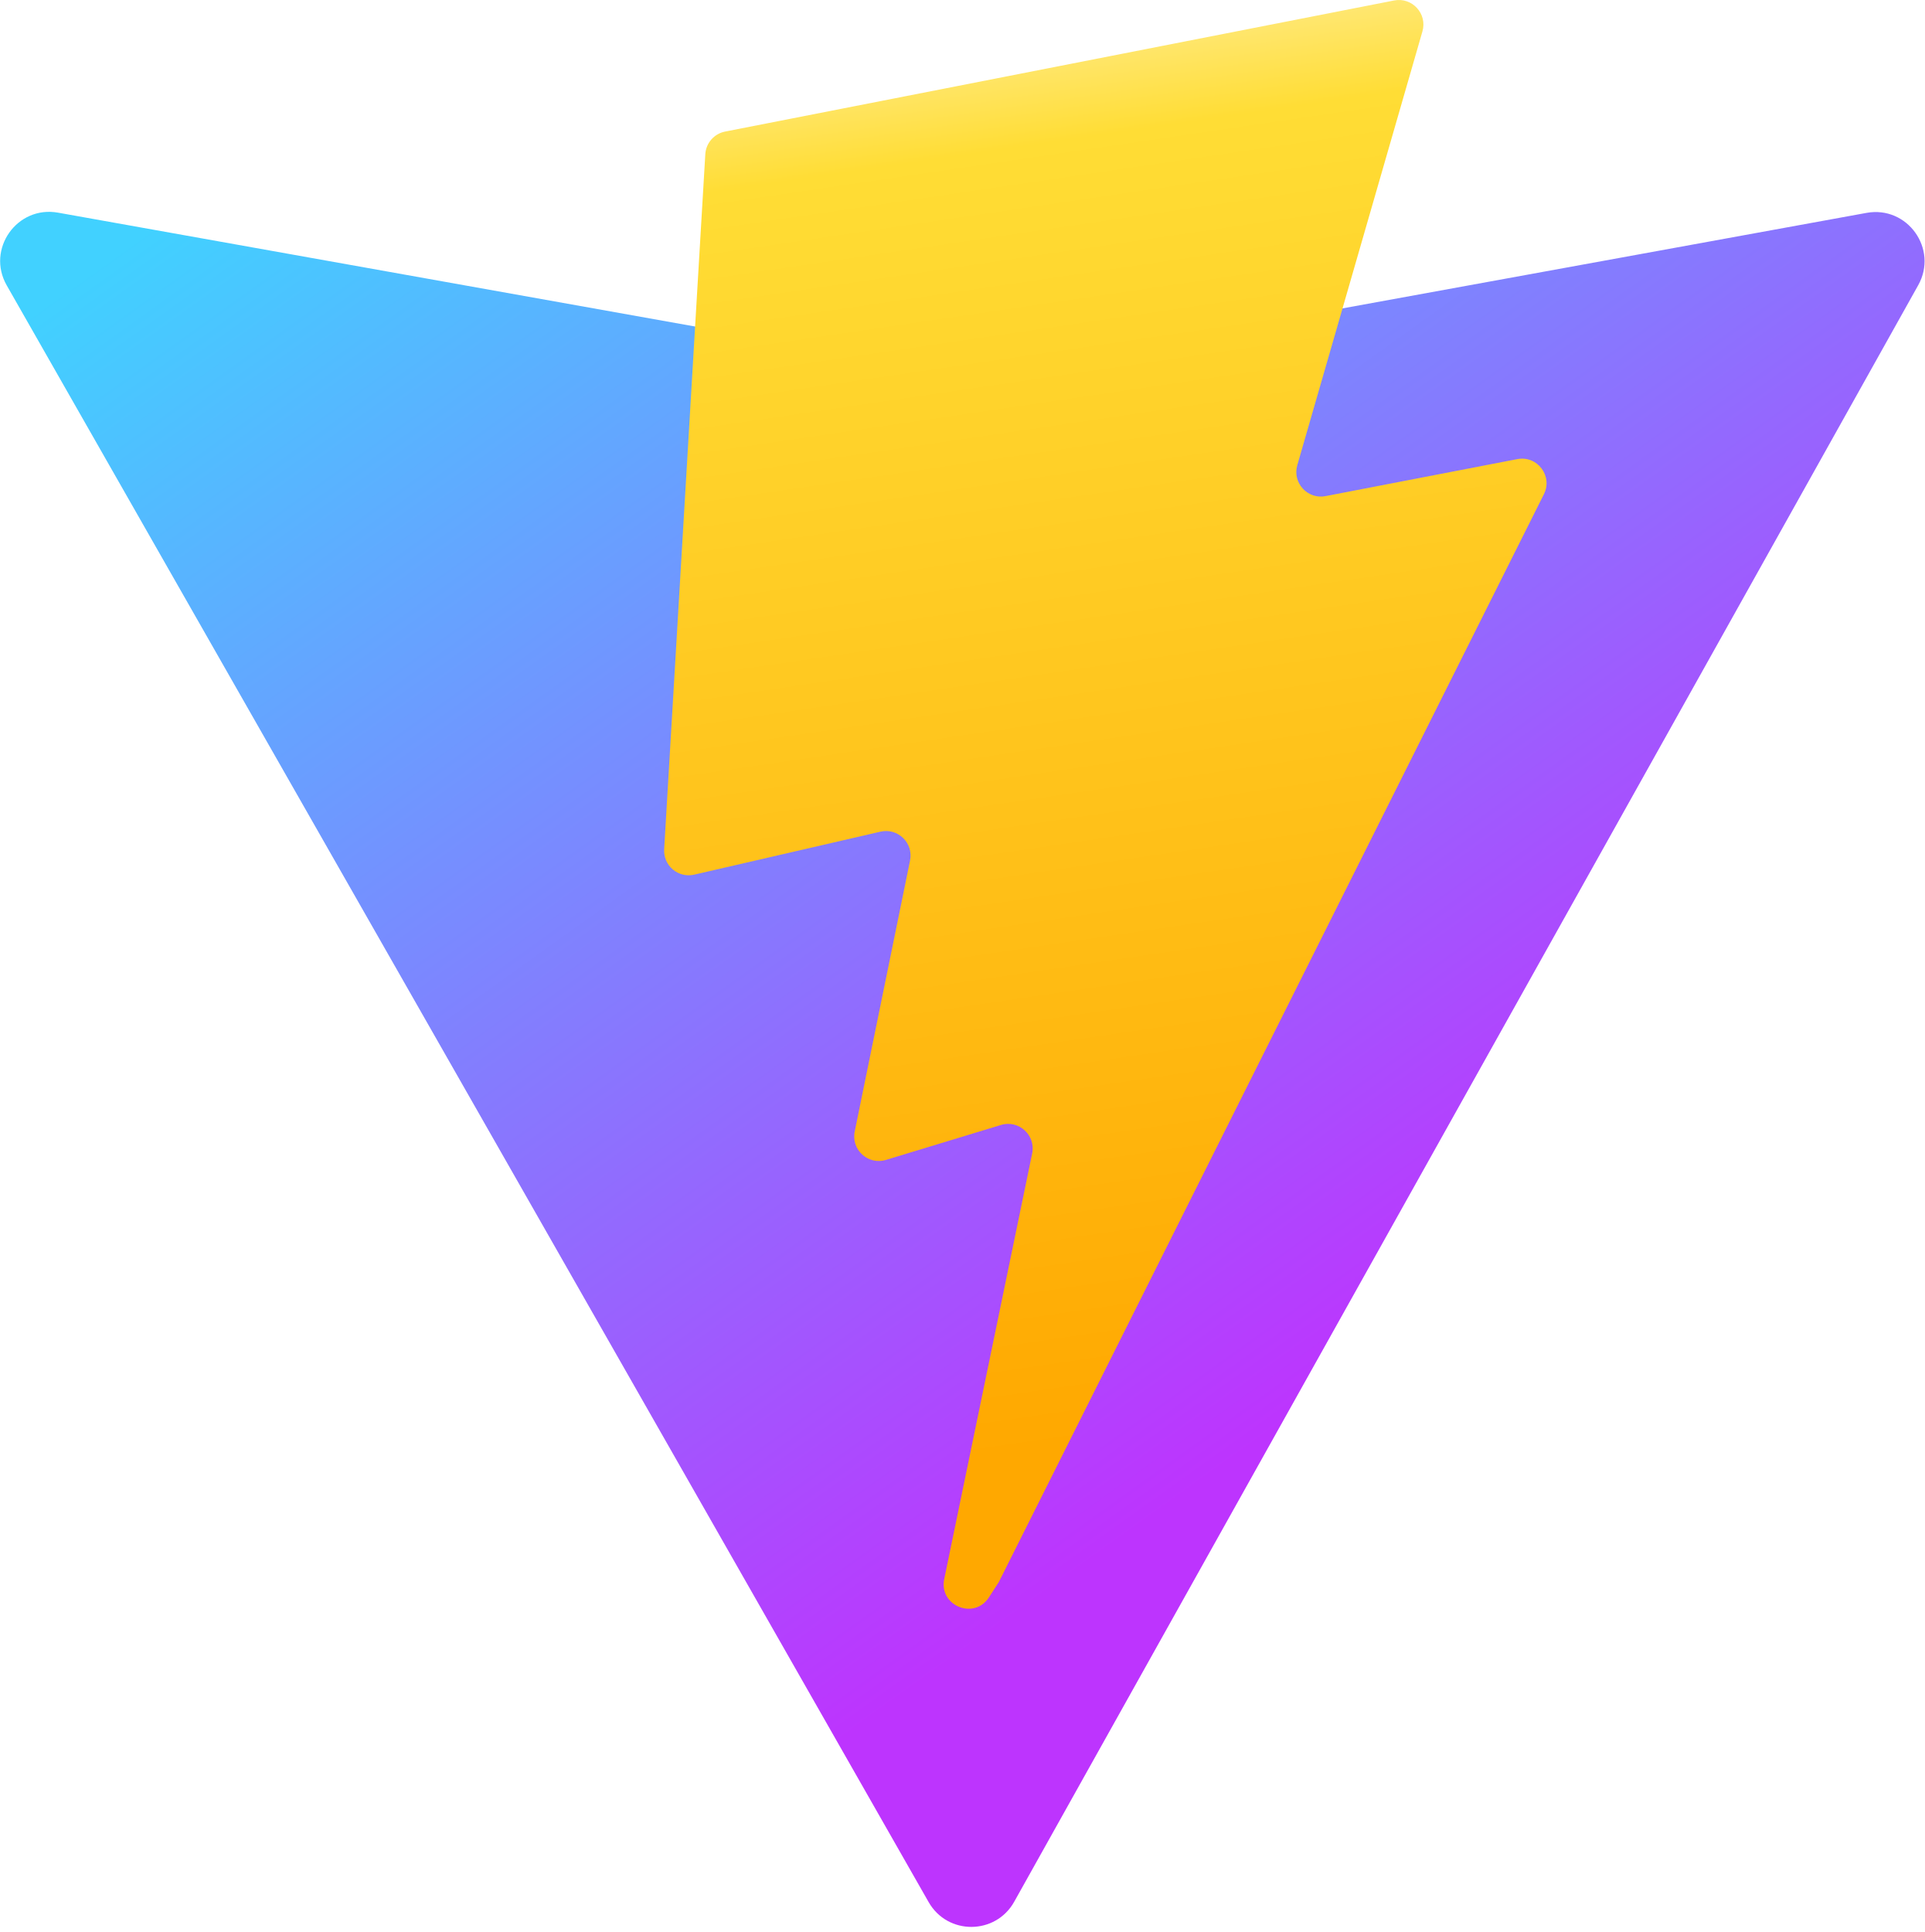
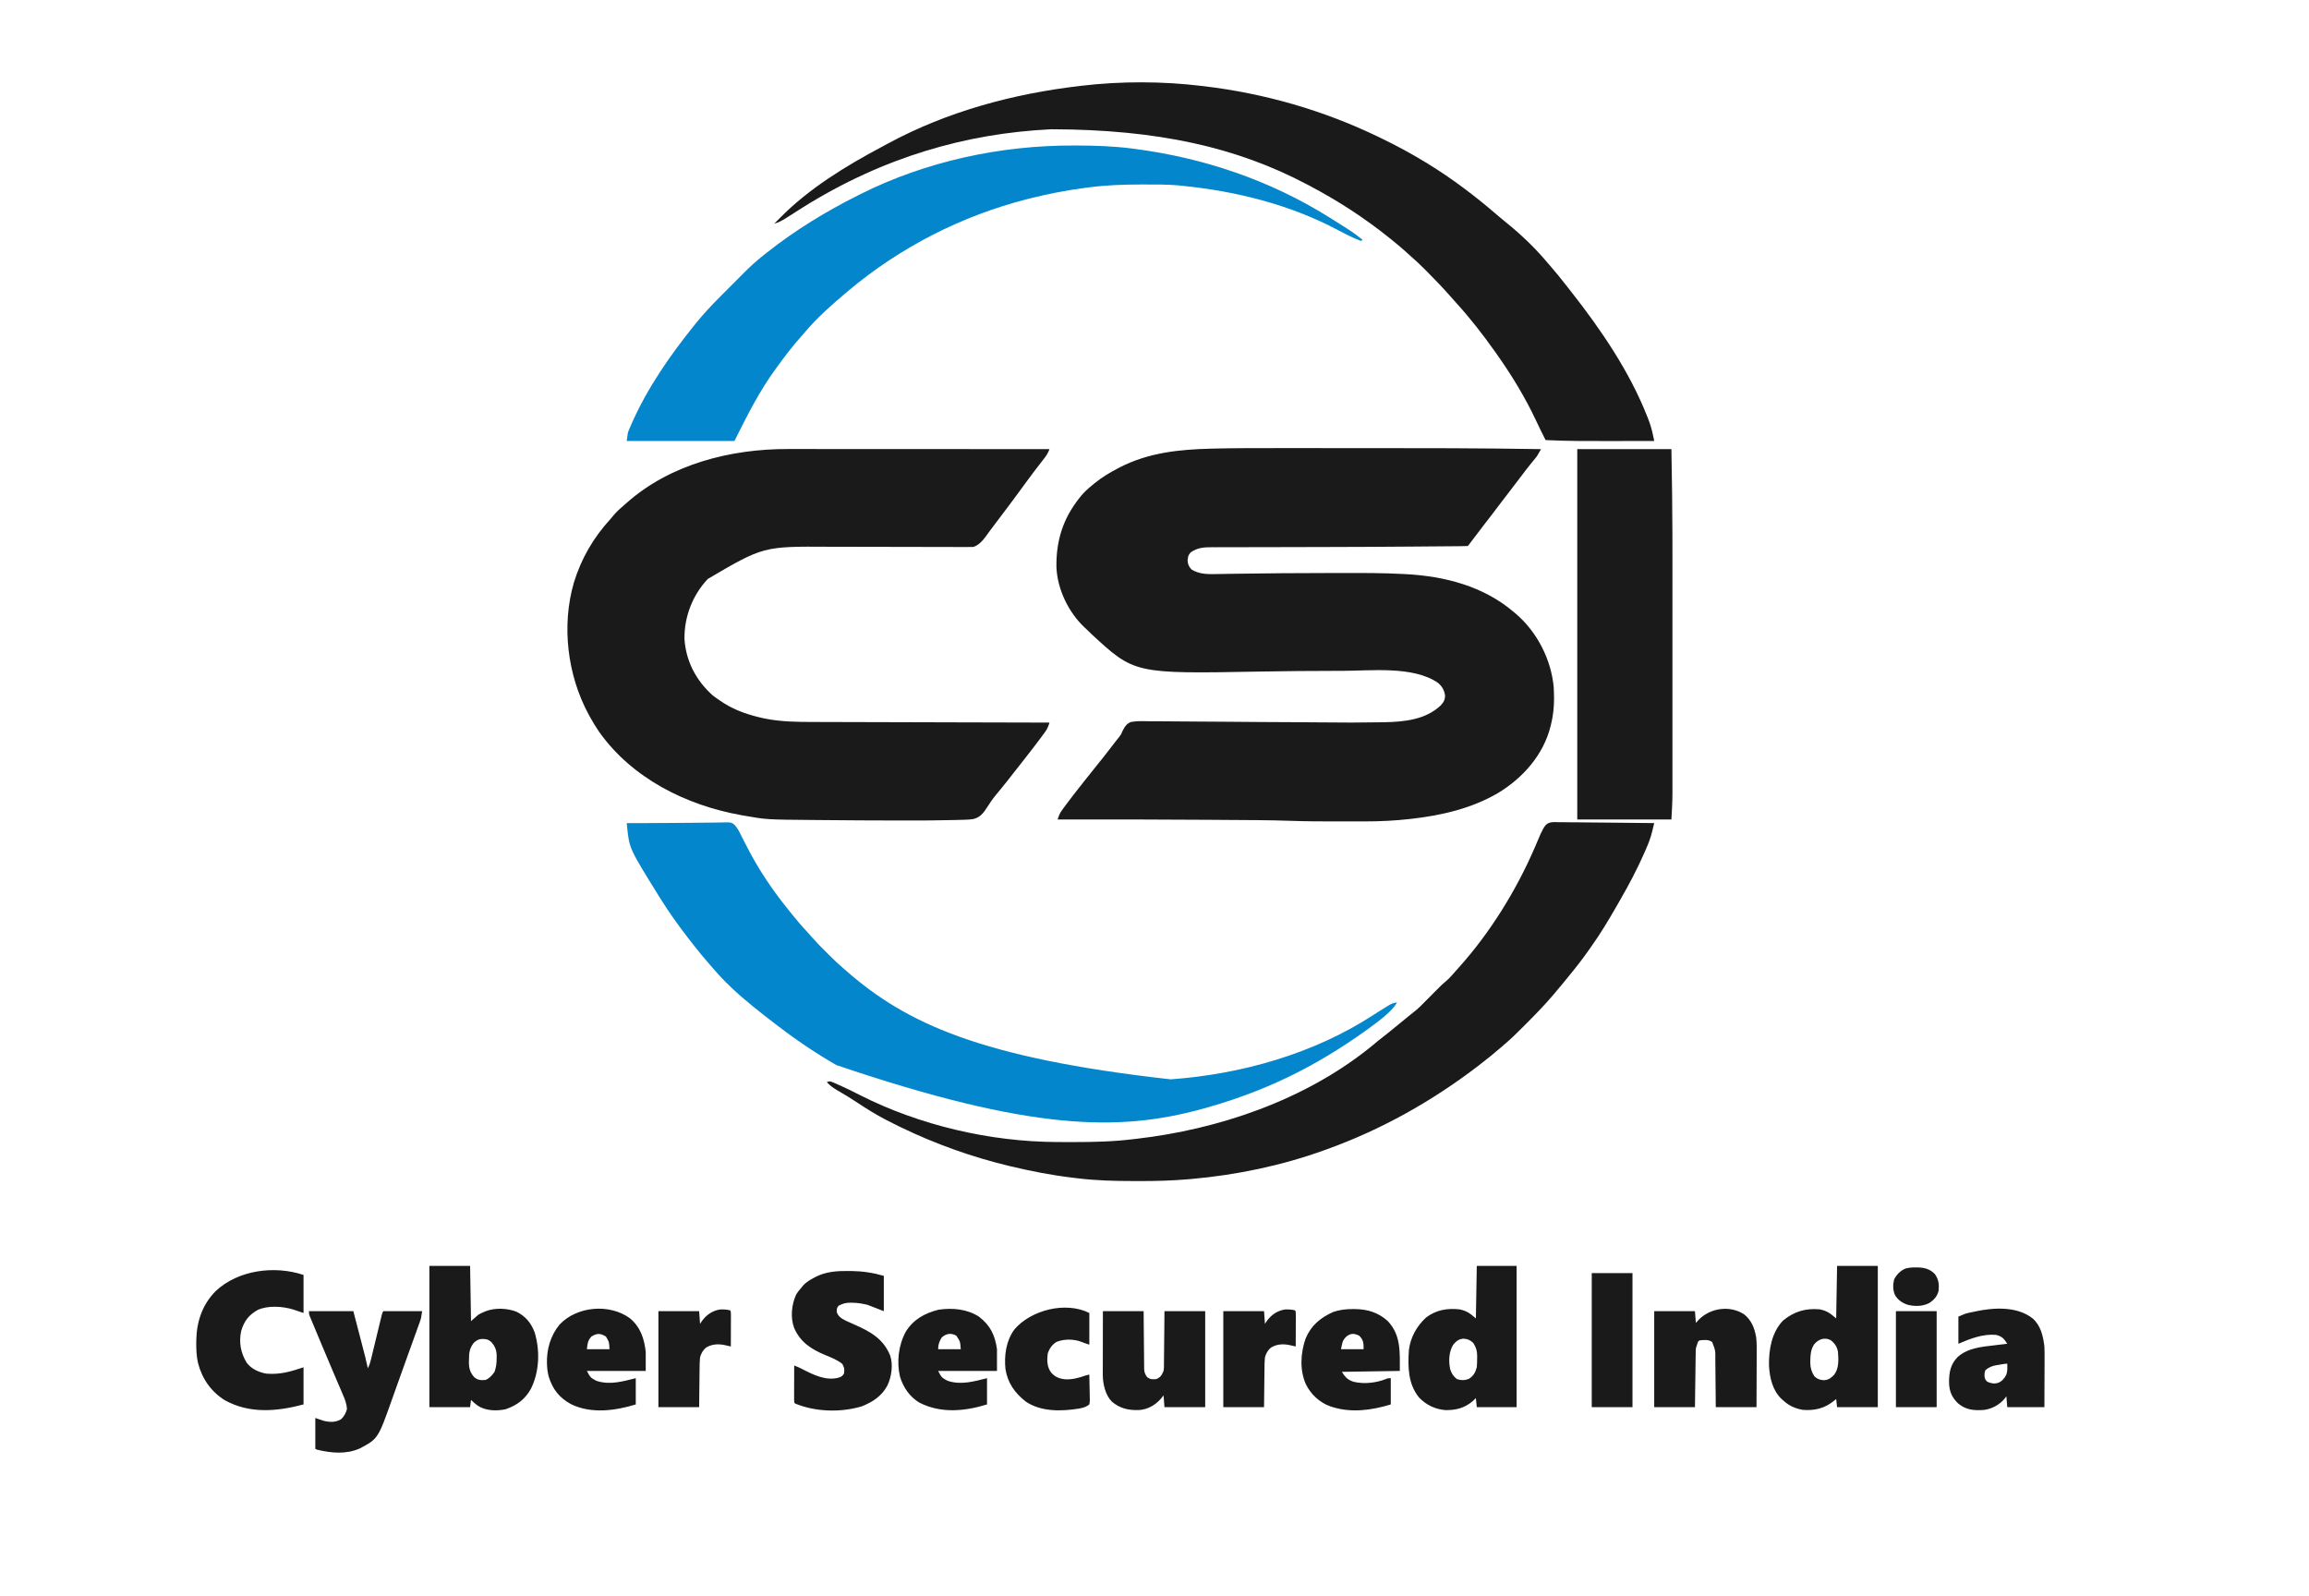
- <svg xmlns="http://www.w3.org/2000/svg" aria-hidden="true" role="img" class="iconify iconify--logos" width="31.88" height="32" preserveAspectRatio="xMidYMid meet" viewBox="0 0 256 257">
-   <defs>
-     <linearGradient id="IconifyId1813088fe1fbc01fb466" x1="-.828%" x2="57.636%" y1="7.652%" y2="78.411%">
-       <stop offset="0%" stop-color="#41D1FF" />
-       <stop offset="100%" stop-color="#BD34FE" />
-     </linearGradient>
-     <linearGradient id="IconifyId1813088fe1fbc01fb467" x1="43.376%" x2="50.316%" y1="2.242%" y2="89.03%">
-       <stop offset="0%" stop-color="#FFEA83" />
-       <stop offset="8.333%" stop-color="#FFDD35" />
-       <stop offset="100%" stop-color="#FFA800" />
-     </linearGradient>
-   </defs>
-   <path fill="url(#IconifyId1813088fe1fbc01fb466)" d="M255.153 37.938L134.897 252.976c-2.483 4.44-8.862 4.466-11.382.048L.875 37.958c-2.746-4.814 1.371-10.646 6.827-9.67l120.385 21.517a6.537 6.537 0 0 0 2.322-.004l117.867-21.483c5.438-.991 9.574 4.796 6.877 9.62Z" />
-   <path fill="url(#IconifyId1813088fe1fbc01fb467)" d="M185.432.063L96.44 17.501a3.268 3.268 0 0 0-2.634 3.014l-5.474 92.456a3.268 3.268 0 0 0 3.997 3.378l24.777-5.718c2.318-.535 4.413 1.507 3.936 3.838l-7.361 36.047c-.495 2.426 1.782 4.5 4.151 3.78l15.304-4.649c2.372-.72 4.652 1.36 4.15 3.788l-11.698 56.621c-.732 3.542 3.979 5.473 5.943 2.437l1.313-2.028l72.516-144.72c1.215-2.423-.88-5.186-3.54-4.672l-25.505 4.922c-2.396.462-4.435-1.77-3.759-4.114l16.646-57.705c.677-2.35-1.37-4.583-3.769-4.113Z" />
+ <svg xmlns="http://www.w3.org/2000/svg" width="2550" height="1762">
+   <path d="M1414.488 494.867h18.469c12.988 0 25.973 0 38.965.004q16.389.006 32.789 0c65.73-.027 131.46.05 197.184 1.129-4.36 7.715-4.36 7.715-6.586 10.402l-1.41 1.735-1.493 1.8a449 449 0 0 0-12.375 15.875 890 890 0 0 1-13.12 17.184 958 958 0 0 0-13 17.004c-4.829 6.488-9.774 12.883-14.759 19.25a1006 1006 0 0 0-13.593 17.887c-3.551 4.773-3.551 4.773-4.645 5.863-2.71.121-5.402.18-8.113.188l-2.637.027c-2.96.023-5.926.047-8.89.066l-6.473.055c-4.742.039-9.48.074-14.223.11q-9.531.068-19.05.156c-32.18.273-64.352.425-96.52.488-8.13.015-16.254.035-24.383.062l-12.172.04c-12.125.042-24.25.058-36.379.058-7.707 0-15.426.02-23.14.055-4.508.011-9.02.023-13.528.011-4.172-.007-8.34 0-12.511.036q-2.263.005-4.532-.012c-8.726-.059-16.015.488-23.375 5.66-2.824 3.078-2.968 4.75-3.433 8.938.21 4.351 1.422 6.824 4.433 10.062 9.301 5.719 19.489 5.117 30.016 4.922q3.467-.065 6.93-.113 5.105-.08 10.21-.16c34.95-.56 69.899-.79 104.86-.825 4.785-.008 9.566-.015 14.351-.031 22.504-.063 44.98-.059 67.461 1.105l2.375.13c43.325 2.288 86.149 13.28 119.715 41.972l2.52 2.113c23.254 20.114 38.66 50.239 41.469 80.887.835 13.89.37 27.477-2.997 41l-.476 1.96c-7.86 31.606-30.41 57.032-57.766 73.669-29.191 17.152-62.379 24.828-95.722 28.621l-2.204.25c-16.539 1.86-32.933 2.656-49.562 2.629l-5.34.008q-5.579-.001-11.164-.008c-4.66-.004-9.32-.004-13.98.008-16.63.015-33.246-.008-49.871-.61-25.211-.898-50.45-.879-75.676-1.047q-7.963-.045-15.926-.109c-55.73-.39-111.457-.492-167.188-.371 1.204-3.754 2.313-6.844 4.653-10.031l1.586-2.188 1.695-2.281 1.762-2.398c4.86-6.586 9.867-13.036 14.968-19.426a850 850 0 0 0 4.004-5.09q7.343-9.405 14.883-18.652a685 685 0 0 0 14.04-17.79 790 790 0 0 1 4.917-6.382l1.293-1.657c3.29-4.226 3.29-4.226 4.77-6.039 1.57-2.16 1.57-2.16 2.804-5.214 2.407-4.72 4.602-8.856 9.868-10.602 7.168-1.219 14.468-.863 21.714-.707q3.705.006 7.403 0c5.312 0 10.629.035 15.937.113 7.723.11 15.45.149 23.176.168 12.586.031 25.176.125 37.77.25 12.125.125 24.257.223 36.379.285l2.253.016 15.637.078 17.574.09 2.16.012q14.607.073 29.208.207c34.132.304 34.132.304 68.261-.117l2.407-.047c21.84-.47 45.304-2.793 61.921-18.563 3.188-3.488 4.95-6.285 4.79-11.226-.934-5.891-3.368-10.004-7.926-13.809-27.493-18.766-74.07-13.176-105.887-13.129q-4.019.005-8.02.004a4656 4656 0 0 0-82.582.77c-138.546 2.53-138.546 2.53-186.046-41.395a487 487 0 0 1-5.375-5.254l-2.157-1.965c-17.82-16.66-30.23-42.418-31.176-66.847-.421-28.91 7.227-53.36 25.333-76.184l1.632-2.066c3.692-4.5 7.871-8.254 12.368-11.934l2.832-2.348c8.171-6.601 16.84-11.836 26.16-16.652l1.832-.957c31.636-16.27 65.89-19.715 100.898-20.578l2.625-.067c24.703-.597 49.406-.543 74.121-.535m-544.246 1.016 3.774-.004q5.117 0 10.234.012c3.695 0 7.39.004 11.086 0 6.383 0 12.773.004 19.152.008q13.857.01 27.707.011 22.483.001 44.953.02c19.965.012 39.93.023 59.891.023 37.332.008 74.656.031 111.988.051-1.379 3.594-2.832 6.371-5.199 9.414l-1.953 2.524-2.094 2.687q-2.197 2.841-4.383 5.691l-2.23 2.887a776 776 0 0 0-9.262 12.422l-1.726 2.355c-1.72 2.34-3.43 4.68-5.145 7.016-7.95 10.863-15.96 21.66-24.152 32.344-3.13 4.086-6.238 8.18-9.274 12.336l-1.613 2.191q-1.454 1.98-2.883 3.988c-3.734 5.075-7.96 10.11-14.066 12.145-2.586.09-5.149.121-7.727.105h-2.418q-4.012-.005-8.03-.023l-5.75-.008c-4.142-.008-8.278-.02-12.411-.027a8286 8286 0 0 0-19.703-.035q-28.02-.04-56.04-.11c-10.316-.023-20.624-.043-30.933-.054q-8.167.002-16.336-.032c-72.707-.453-72.707-.453-133.98 35.516-16.813 17.762-26.063 41.691-25.809 66.043 1.457 24.652 12.88 46.258 31.207 62.625 3.211 2.535 6.543 4.797 9.996 7l2.563 1.707c12.773 8.043 27.316 12.902 41.988 16.172.848.183 1.695.379 2.566.574 18.254 3.75 36.805 3.856 55.356 3.863 3.496 0 6.992.02 10.484.032q9.049.035 18.09.047c8.723.015 17.434.043 26.156.07q21.225.068 42.45.113 28.27.06 56.547.152 52.851.153 105.714.27c-1.187 3.688-2.254 6.758-4.543 9.89l-1.543 2.122-1.66 2.238-1.738 2.367c-6.336 8.594-12.906 17-19.508 25.383l-2.941 3.75c-1.809 2.3-3.614 4.602-5.422 6.898a1754 1754 0 0 0-5.3 6.766l-2.704 3.461-1.36 1.734a429 429 0 0 1-7.5 9.301c-1.663 2.012-3.324 4.024-4.992 6.035-3.71 4.555-6.949 9.278-10.086 14.242-3.914 6.13-7.601 10.598-14.867 12.336-3.293.555-6.472.692-9.816.79l-2.074.062q-3.407.098-6.813.18l-2.398.062c-17.953.473-35.895.54-53.852.512l-7.95-.008q-42.292-.046-84.585-.469-4.217-.04-8.441-.074c-52.391-.441-52.391-.441-76.895-4.762l-3.742-.652c-60.777-10.96-120.418-40.738-156.742-92.113-3.785-5.512-7.207-11.188-10.407-17.051l-1.043-1.898c-23.53-43.54-30.164-98.04-16.332-145.68 8.106-26.57 21.618-49.688 40.34-70.176q2.384-2.638 4.586-5.433c2.508-2.895 5.133-5.317 8.051-7.79a218 218 0 0 0 5.055-4.421c48.254-42.985 115.082-59.883 178.437-59.723M1327.992 95l2.153.258c66.695 7.996 131.261 26.535 191.793 55.742l3.472 1.668c16.63 8.043 32.746 16.715 48.52 26.332l2.554 1.55c27.864 17.036 53.82 36.864 78.493 58.22a337 337 0 0 0 10.308 8.542c15.602 12.704 30.688 27.262 43.613 42.688q1.343 1.551 2.692 3.098a522 522 0 0 1 18.812 22.98 907 907 0 0 0 4.836 6.172c32.965 41.941 64.64 88.39 84.133 138.246l1.246 3.149a109.5 109.5 0 0 1 4.887 16.746l.789 3.77.582 2.839q-17.267.035-34.535.05c-5.34.005-10.688.016-16.035.028-23.157.043-46.274.082-69.407-1.082-3.617-7.148-7.164-14.316-10.55-21.578-12.114-25.809-26.977-50.164-43.434-73.422l-1.648-2.336c-13.43-18.945-27.727-37.418-43.41-54.555a270 270 0 0 1-5.247-5.918c-8.632-9.867-17.675-19.285-26.93-28.562l-1.425-1.434c-5.602-5.625-11.29-11.035-17.32-16.195-1.61-1.45-3.211-2.91-4.809-4.371-5.25-4.727-10.672-9.21-16.187-13.625l-1.563-1.254c-27.516-22.129-57.16-41.348-88.414-57.746l-3.102-1.645c-76.898-40.542-163.832-60.347-281.644-60.605l-2.61.129c-90.636 4.648-182.27 29.969-272.308 86.379-5.086 3.336-10.235 6.578-15.39 9.8l-2.684 1.704c-4.282 2.668-8.196 4.941-13.125 6.238l3.449-3.45a406 406 0 0 0 3.156-3.195c31.461-31.964 72.328-57.02 111.672-77.917q3.906-2.088 7.8-4.211C1046.13 123.172 1119 103.527 1192.02 95l2.109-.254c43.86-5.234 90.023-5.078 133.863.254m389.137 812.879 3.281.101 3.488-.007c3.801.007 7.594.078 11.395.148q3.954.028 7.906.04c6.227.027 12.446.1 18.676.194 7.09.098 14.176.145 21.266.192 14.578.094 29.156.25 43.734.453-.613 2.535-1.234 5.066-1.855 7.602l-.516 2.148c-1.606 6.52-3.93 12.602-6.629 18.75l-1.445 3.348c-8.14 18.586-17.555 36.445-27.723 53.988a5860 5860 0 0 0-3.848 6.687c-8.742 15.254-17.726 30.168-27.972 44.477l-3.235 4.594c-6.746 9.531-13.863 18.68-21.32 27.664-2.016 2.441-4.004 4.906-5.996 7.367a877 877 0 0 1-10.254 12.25l-1.32 1.563c-9.274 10.835-19.192 21.058-29.285 31.124q-2.759 2.745-5.5 5.504c-5.852 5.856-11.723 11.598-18.07 16.934-1.114.969-2.235 1.95-3.348 2.922a520 520 0 0 1-24.641 20.074l-1.852 1.422c-50.41 38.605-106.34 70.035-166.109 91.582l-3.633 1.32c-46.992 16.938-96.601 27.278-146.336 31.684l-2.933.258c-18.168 1.566-36.258 2.105-54.493 2.058q-3.152-.01-6.292-.011c-20.84-.043-41.532-.485-62.23-3.055a860 860 0 0 0-6.282-.758c-22.871-2.73-45.32-7.148-67.719-12.492l-2.016-.484c-40.882-9.825-81.128-24.23-118.957-42.52l-2.386-1.145a443 443 0 0 1-13.61-6.855l-2.043-1.066c-10.46-5.52-20.386-11.704-30.242-18.243a408 408 0 0 0-22.32-13.746c-4.426-2.586-7.95-5.129-11.383-8.945 3.414-1.133 3.828-.937 6.973.41l2.433 1.043 2.66 1.172 2.801 1.219c7.383 3.258 14.563 6.863 21.75 10.531 65.778 33.36 143.871 51.566 217.461 51.832l3.957.02c4.196.011 8.395.023 12.59.027h2.164c22.191.016 44.094-.496 66.137-3.258l3.656-.418c88.152-10.21 185.613-41.656 261.191-103.91 3.184-2.785 6.493-5.39 9.836-7.984 6.008-4.672 11.899-9.477 17.766-14.332 3.625-3.008 7.273-5.997 10.941-8.957l2.184-1.762c1.36-1.094 2.723-2.192 4.09-3.285l1.871-1.512 1.617-1.3c2.375-2.067 4.555-4.294 6.77-6.54l2.386-2.394 2.45-2.473 5.535-5.566 2.789-2.817c7.652-7.68 7.652-7.68 11.789-11.172 2.394-2.027 4.418-3.93 6.418-6.324a293 293 0 0 1 7.875-8.871c34.285-38.113 63.223-84.86 83.52-131.8l1.456-3.368q1.403-3.241 2.77-6.5l1.305-3.031 1.125-2.664 1.547-3.012 1.062-2.23c3.45-6.27 6.07-7.805 13.172-7.895" style="stroke:none;fill-rule:nonzero;fill:#1a1a1a;fill-opacity:1" />
+   <path d="m692.137 909 2.722.004q6.57.017 13.133.016l2.488.007c10.59.008 21.176-.043 31.77-.199 7.043-.098 14.082-.148 21.121-.16 4.5-.016 8.992-.055 13.488-.152 4.473-.094 8.942-.121 13.41-.094a179 179 0 0 0 5.02-.09c12.457-.379 12.457-.379 16.363 3.012 2.793 3.289 4.778 6.93 6.598 10.82.863 1.86 1.809 3.656 2.777 5.465a413 413 0 0 1 4.336 8.36c12.317 24.152 27.696 46.937 44.735 68.011l3.285 4.14c5.777 7.247 11.734 14.255 18.074 21.02a204 204 0 0 1 5.734 6.457c4.375 5.031 9.09 9.727 13.805 14.43 1.52 1.515 3.04 3.031 4.55 4.555 5.337 5.34 10.774 10.511 16.536 15.398 1.133.984 2.258 1.969 3.387 2.957 65.324 56.688 146.386 95.45 357.383 119.023 77.804-5.585 157.988-28.187 223.78-71.039 1.61-1.03 3.223-2.062 4.825-3.09l2.313-1.476a382 382 0 0 1 9.046-5.562l2.68-1.606c2.496-1.234 4.691-1.797 7.438-2.21-2.77 4.483-5.832 8.081-9.746 11.628l-1.723 1.566c-6.809 6.098-14.086 11.496-21.52 16.809-.863.621-1.726 1.234-2.617 1.875-13.465 9.602-27.183 18.652-41.371 27.125l-2.387 1.434c-41.84 24.984-86.636 43.66-133.582 56.566l-3.48.957c-90.281 24.504-187.254 24.445-402.93-48.77-22.437-12.93-43.945-27.414-64.484-43.19l-3.117-2.38c-3.305-2.527-6.586-5.07-9.875-7.617l-1.727-1.336a607 607 0 0 1-25.27-20.664l-2.511-2.168c-10.465-9.223-20.48-19.16-29.477-29.828q-1.46-1.668-2.914-3.324c-6.863-7.809-13.46-15.77-19.8-24.012a877 877 0 0 0-3.731-4.8c-11.25-14.458-21.86-29.317-31.543-44.868l-1.45-2.316c-32.644-52.567-32.644-52.567-35.105-76.41l-.254-2.43Zm493.824-748.309 3.754.004c20.242.047 40.203.739 60.293 3.305l2.066.266c76.906 9.918 150.008 34.543 215.883 75.73l3.105 1.941c23.786 14.93 23.786 14.93 33.887 23.063l-2.004.996a74 74 0 0 1-6.437-2.558l-2.098-.922c-5.742-2.598-11.297-5.504-16.863-8.461-53.774-28.508-113.27-43.098-173.559-49.055l-3.195-.324c-12.328-1.055-24.73-.918-37.102-.926l-3.718-.004c-19.508.02-38.598.691-57.957 3.254l-4.055.52c-20.262 2.628-40.106 6.523-59.93 11.48l-3.672.918C1062.246 238.266 994.027 273.109 937.082 321l-1.578 1.32c-16.317 13.688-32.777 28.168-46.54 44.473a287 287 0 0 1-4.648 5.32c-9.046 10.172-17.199 20.899-25.222 31.883l-1.586 2.152c-18.602 25.157-32.453 52.954-46.399 80.852H692.137c1.125-9.016 1.125-9.016 2.457-12.2l.914-2.19 1.004-2.298 1.07-2.484c17.145-38.984 41.965-74.73 68.531-107.828l2.364-2.953c8.32-10.29 17.28-19.852 26.632-29.207l3.106-3.117c2.16-2.168 4.316-4.328 6.48-6.489 2.73-2.746 5.47-5.488 8.2-8.238q3.203-3.217 6.414-6.43c1.007-1.007 2.015-2.02 3.02-3.03a230 230 0 0 1 20.773-18.54l4.312-3.445c31.024-24.45 64.39-44.844 99.664-62.551l2.98-1.508c72.532-36.41 154.997-54.054 235.903-53.804" style="stroke:none;fill-rule:nonzero;fill:#0486cc;fill-opacity:1" />
+   <path d="M1741.89 496h103.977c.613 37.77.613 37.77.766 49.68l.031 2.48c.367 28.883.348 57.762.34 86.64q-.01 9.042-.008 18.095v2.648l.008 5.348q0 24.662-.012 49.32-.001 21.07.004 42.129.012 27.367 0 54.722v2.63q-.002 9.043.008 18.097-.001 10.999-.008 21.992v11.18c.008 4.05 0 8.105-.004 12.156l.004 3.485c-.02 9.527-.598 18.84-1.129 28.398h-103.976ZM474.189 1398h44.988l1 61 8.004-7.004c3.043-1.738 3.043-1.738 5.746-2.871l2.734-1.18c10.29-3.867 23.75-3.293 33.899.743 9.902 4.98 15.945 12.343 19.882 22.687 6.02 20.016 5.305 42.816-3.785 61.746-6.511 12.074-15.437 18.707-28.238 23.191-10.074 2.126-21.688 1.825-30.563-3.773-2.757-2.027-5.265-4.121-7.68-6.543l-1 8.004h-44.987Zm48.988 85c-4.844 6.285-5.196 11.176-5.25 18.813l-.063 2.367c-.047 6.789 1.25 11.449 5.813 16.691 4.023 3.422 7.351 3.484 12.5 3.133 4.523-1.945 7.164-5.027 9.992-9.004 1.77-5.031 2.336-9.707 2.316-15l.047-2.04c.004-6.48-1.593-10.976-5.926-15.835-3.77-3.293-6.238-3.473-11.117-3.402-3.62.437-5.605 1.882-8.312 4.277m1505.648-85h44.988v156h-44.988l-1-9-1.617 1.387c-10.836 8.926-21.484 11.625-35.375 10.613-8.234-1.594-14.812-4.332-20.996-10.004l-1.863-1.586c-10.313-9.394-13.625-23.805-14.332-37.285-.336-17.402 2.84-36.559 15.433-49.676 12.352-10.18 24.961-13.883 40.758-12.449 7.984 1.68 11.563 4.488 17.992 10Zm-25.469 86.824c-3.566 5.711-4.007 11.235-4.09 17.801l-.038 2.422c.097 5.746 1.441 10.133 4.605 14.953 3.219 3.023 5.95 3.922 10.367 4.25 5.383-.375 7.555-2.18 11.313-5.937 5.547-7.172 4.937-16.692 4.312-25.317-.98-5.601-3.469-9.441-7.972-12.926-6.946-3.668-13.774-1.078-18.497 4.754m-372.437-86.82h43.988V1554h-43.988l-1-10-3.313 3.184c-8.828 7.75-18.636 10.21-30.132 10.097-11.48-.902-21.274-5.61-29.23-13.843-12.313-14.981-12.524-34.024-11.31-52.438 1.766-14.121 8.594-26.418 18.997-36 11.16-8.437 23.328-10.45 36.988-9 8.023 1.688 11.539 4.46 18 10ZM1604.926 1485c-4.856 7.934-5.18 17.656-3.504 26.672 1.46 4.91 3.418 8.058 7.504 11.332 4.695 1.566 8.52 1.543 13.183-.188 5.133-3.312 7.25-7.004 8.809-12.812.32-3.133.367-6.234.375-9.379l.07-2.457c.028-5.86-1.133-10.29-4.445-15.168-3.309-3.082-6.004-4.277-10.438-4.629-5.273.254-8.242 2.68-11.554 6.629m-668.594-81.375 3.813.02c12.523.187 23.886 1.91 35.925 5.351V1448l-17.996-7c-6.336-1.41-10.867-2.297-17.125-2.309l-2.004-.054c-5.066-.004-8.441 1.09-12.867 3.363-2.031 2.453-1.996 3.746-1.996 6.938 1.637 5.011 5.227 7.152 9.75 9.476a503 503 0 0 0 9.93 4.461c17.496 7.668 31.847 15.71 39.308 34.125 3.489 10.176 1.489 23.566-3 33-6.226 11.746-15.93 18.04-27.996 23-23.246 7.086-51.433 6.36-73.98-3-1-1-1-1-1.114-4.875q-.001-2.595.016-5.191l.004-2.754c.004-2.91.02-5.825.031-8.743l.016-5.914q.018-7.26.047-14.52c2.968 1.157 5.847 2.364 8.668 3.837 12.363 6.363 26.199 13.433 40.554 9.558 3.555-1.418 3.555-1.418 5.766-4.398.606-5.664.606-5.664-1.75-10.629-5.508-4.598-12.64-7.3-19.2-10.023-15.308-6.38-27.327-14.149-34.097-29.832-4.289-11.422-2.879-25.551 2.059-36.516 1.726-2.973 3.691-5.46 5.996-8.004l1.379-1.754c3.718-4.328 8.183-6.898 13.18-9.496l1.87-.992c10.91-5.363 22.836-6.266 34.813-6.129m-601.113 4.371V1450c-9-3-9-3-11.766-3.945-11.7-3.48-27.613-4.555-38.937.636-9.88 5.66-14.766 12.079-18.125 23.07-2.754 12.427-.594 24.305 6.004 35.141 5.175 6.887 13.535 10.703 21.835 12.098 15.016 1.238 26.747-2.25 40.989-6.996V1551c-29.293 7.816-59.762 10.555-87.106-4.75-15.261-9.605-25.066-23.867-29.504-41.285-1.554-7.059-1.902-13.88-1.859-21.09l.02-3.836c.402-20.742 6.789-39.547 21.617-54.387 24.96-23.215 64.851-28.316 96.832-17.656m6 40.004h48.992l7.215 27.656c6.512 24.914 6.512 24.914 8.777 35.344 1.73-3.145 2.652-6.168 3.492-9.656l.84-3.438.887-3.695 1.398-5.746c.653-2.684 1.301-5.363 1.95-8.047 1.132-4.7 2.273-9.395 3.414-14.098.609-2.5 1.218-5.004 1.816-7.507l.832-3.415.73-3.02c.637-2.378.637-2.378 1.633-4.378h42.993c-1.125 7.875-1.125 7.875-2.633 12.063l-1.02 2.863-1.117 3.07-1.176 3.293q-1.922 5.36-3.863 10.715a2108 2108 0 0 0-2.7 7.48q-2.097 5.821-4.195 11.641a3641 3641 0 0 0-8.402 23.438q-2.645 7.41-5.3 14.824-1.26 3.504-2.5 7.02c-15.735 44.464-15.735 44.464-35.95 55.222-15.23 6.684-31.367 5.117-47.113 1.371l-2.004-1v-34l9 3c6.734 1.688 12.976 2.031 19.191-1.473 3.559-3.015 5.633-7.054 6.801-11.527-.434-5.906-2.289-10.664-4.617-16.016l-1.13-2.644c-1.218-2.867-2.452-5.727-3.687-8.59l-2.562-5.992c-1.316-3.102-2.645-6.207-3.965-9.305a4051 4051 0 0 1-12.8-30.344 3037 3037 0 0 0-3.442-8.218c-1.66-3.973-3.313-7.942-4.965-11.918-.734-1.758-1.469-3.524-2.207-5.285l-1.121-2.708-.899-2.175c-.593-1.809-.593-1.809-.593-4.805m876.793 0H1263l.113 14.703c.032 3.07.063 6.149.098 9.223.055 4.879.105 9.762.137 14.64q.04 5.908.117 11.809.03 2.255.035 4.504.019 3.157.066 6.309l.036 3.628c.437 3.512 1.277 5.375 3.402 8.18 3.723 2.488 5.586 2.387 9.996 2.008 4.707-1.93 6.07-4.406 8-9.004.465-3.266.465-3.266.43-6.742l.03-1.953c.032-2.11.04-4.215.052-6.332.015-1.465.035-2.942.05-4.407.047-3.859.079-7.718.106-11.574.035-4.633.094-9.27.148-13.906.075-7.031.13-14.059.184-21.086h44.988v106H1286l-1-13-2.879 3.625c-6.367 7.273-14.61 11.938-24.312 12.59-11.594.316-20.766-1.652-29.797-9.219-7.157-7.117-9.793-18.777-10.121-28.566l.004-3.996v-2.22c0-2.398.011-4.808.02-7.206l.003-5.02c.004-4.386.016-8.777.027-13.164q.013-7.914.02-15.824c.012-8 .031-16 .047-24m708.004 3.402c8.152 6.254 11.687 15.356 13.414 25.207.84 6.856.656 13.754.61 20.653l-.009 4.93c-.008 4.288-.027 8.581-.047 12.867a4098 4098 0 0 0-.046 15.5c-.024 7.812-.06 15.629-.094 23.441h-44.992l-.114-13.973c-.027-2.933-.058-5.859-.093-8.789-.051-4.648-.102-9.293-.133-13.937q-.046-5.623-.121-11.246a781 781 0 0 1-.036-4.278c.141-10.347.141-10.347-3.5-19.777-4.316-2.879-8.418-2.207-13.375-1.812-1.878.742-1.878.742-2.804 3.187l-.813 2.625-1 3a136 136 0 0 0-.203 6.309l-.062 3.941c-.02 1.422-.035 2.844-.055 4.266l-.063 4.355c-.05 3.82-.101 7.645-.148 11.465q-.094 6.878-.195 13.762-.14 10.453-.274 20.902h-44.988v-106h44.988l1 13 3.246-3.625c12.993-13.066 34.375-16.023 49.907-5.973m318.757 4.602c8.997 7.758 11.649 19.68 12.997 30.996.253 5.277.234 10.547.195 15.828l-.008 4.457c-.012 3.867-.027 7.73-.047 11.598-.027 4.66-.035 9.324-.047 13.984-.023 7.043-.058 14.09-.093 21.133h-40.989l-1-12-1.937 2.625c-5.692 6.766-13.383 10.922-22.059 12.375-11.3.938-20.527.285-29.367-7.184-6.79-6.546-9.676-13.257-9.918-22.652-.098-11.14 1.34-20.14 9.398-28.457 10.98-9.91 26.125-11.328 40.262-12.957q2.14-.26 4.285-.523 5.168-.631 10.336-1.227c-3.601-5.59-5.797-8.23-12.37-9.812-14.56-1.282-28.532 4.199-41.618 9.812v-30c7.879-3.375 7.879-3.375 11.371-4.133l2.297-.504 2.328-.488 2.328-.512c20.344-4.394 46.352-6.035 63.656 7.637m-37.18 51.25-2.288.332c-5.125.844-8.457 2.152-12.52 5.418-1.414 2.824-1.246 4.867-1 7.996.848 2.86.848 2.86 2.996 5.004 4.477 1.824 7.535 2.48 12.188 1.063 4.297-1.895 6.734-4.915 8.812-9.063.899-2.812 1.114-5.305 1.059-8.25l-.059-3.75c-3.047 0-6.176.762-9.187 1.246m-713.332-61.559 2.793.016c13.695.246 25.355 3.942 35.632 13.297 14.61 15.55 13.25 34.21 13.25 55l-63.988 1c3.465 5.777 6.559 8.96 13 11 11.371 2.777 24.93 1.227 35.746-3.102 2.243-.894 2.243-.894 5.243-.894V1551c-20.524 6.316-42.993 9.477-63.981 3l-2.75-.844c-11.766-4.16-21.762-13.433-27.125-24.656-6.926-15.7-5.758-34.613-.125-50.5 6.242-14.516 16.324-22.766 30.543-29.176 7.227-2.422 14.152-3.183 21.762-3.137m-7.313 30.313c-4.68 4.543-4.402 6.82-6 14h25c0-6.68-.156-10.05-4.754-14.812-5.3-2.797-9.558-2.989-14.246.812m-791.402-20.25c11.734 9.723 15.941 22.477 17.586 37.246V1514h-64.985c3.79 7.172 3.79 7.172 9.497 10.438l2.218.87c14.207 4.305 28.328.176 42.27-3.304V1551c-22.668 6.98-49.227 10.574-71.418-.25-13.024-7.043-20.547-16.652-24.848-30.902a58 58 0 0 1-1.71-11.844l-.122-2.102c-.48-15.55 3.957-31.035 13.934-43.093 19.11-20.32 55.035-23.434 77.578-7.059M653.148 1476c-4.234 4.914-4.128 7.023-5 14h24.997c-.426-8.016-.426-8.016-4-14-6.024-3.715-9.997-3.754-15.997 0m427.895-22c12.594 9.645 17.77 20.379 19.996 36v24h-64.984c3.793 7.172 3.793 7.172 9.496 10.438l2.222.87c14.207 4.305 28.325.176 42.27-3.304V1551c-24.8 7.633-51.152 10.148-74.863-2.086-10.723-6.582-17.485-16.539-21.235-28.469-3.894-16.578-1.656-35.058 6.43-49.882 8.473-13.504 20.742-20.2 35.934-24.145 15.218-2.297 31.597-.867 44.734 7.582m-40.988 23c-2.711 4.305-4 7.906-4 13h24.996c-.653-8.676-.653-8.676-5-15-5.793-3.187-11.063-2.316-15.996 2m162.965-27v35c-6-2-6-2-8.063-2.852-8.664-3.457-19.3-3.691-28.031-.261-5.078 2.972-8.11 7.597-9.899 13.117-.836 7.625-.8 14.723 4 20.996 4.368 4.91 9.196 6.637 15.649 7.25 8.082.336 14.77-1.629 22.344-4.25q1.998-.518 3.996-1c.129 4.64.218 9.29.277 13.938.027 1.574.059 3.156.102 4.734.058 2.273.09 4.543.109 6.816l.082 2.14c0 2 0 2-.57 5.372-2.895 2.328-5.633 3.39-9.246 4.125l-2.079.441c-19.324 3.11-41.707 3.754-58.66-7.57-12.097-9.422-20.148-20.574-22.613-35.871-1.594-15.113.648-31.465 9.863-43.934 18.293-21.484 56.532-31.296 82.735-18.191m554.87-44h44.993v148h-44.996Zm-327.917 41c.992 1 .992 1 1.11 4.695 0 1.645-.009 3.29-.016 4.938l-.008 2.617c-.004 2.77-.02 5.54-.032 8.316l-.015 5.621c-.008 4.602-.028 9.211-.047 13.813l-1.86-.426-2.445-.554-2.422-.551c-7.218-1.489-13.855-1.133-20.265 2.531-3.762 2.926-5.719 6.46-7 11-.461 4.238-.489 8.457-.508 12.715l-.059 3.672c-.054 3.843-.086 7.699-.12 11.55q-.049 3.933-.102 7.852c-.086 6.402-.149 12.809-.211 19.211h-44.989v-106h44.989l1 14 2.437-3.625c4.934-6.535 11.164-10.773 19.282-12.203 3.812-.285 7.542 0 11.28.828m-623.859 0c1.004 1 1.004 1 1.114 4.695q.001 2.467-.016 4.938l-.004 2.617q-.008 4.153-.027 8.316l-.016 5.621c-.012 4.602-.027 9.211-.047 13.813l-1.863-.426-2.445-.554-2.426-.551c-7.219-1.489-13.852-1.133-20.266 2.531-3.758 2.926-5.715 6.46-6.996 11-.465 4.238-.488 8.457-.515 12.715l-.055 3.672c-.05 3.843-.086 7.699-.117 11.55q-.051 3.933-.102 7.852c-.09 6.402-.148 12.809-.21 19.211h-44.993v-106h44.992l1 14 2.438-3.625c4.933-6.535 11.156-10.773 19.277-12.203a38.4 38.4 0 0 1 11.277.828m1287.7 1h44.988v106h-44.988Zm21.867-48.312 2.148.011c7.535.168 13.57 1.742 18.977 7.301 4.262 5.898 4.996 11.875 3.996 19-1.598 5.809-4.867 9.453-9.79 12.816-7.452 4.008-16.132 4.118-24.202 2.121-6.13-2.027-10.965-5.359-14.188-11.042-2.21-5.625-2.258-11.06-.805-16.895 2.813-5.523 6.918-9.723 12.696-12.117 3.765-1.004 7.3-1.223 11.172-1.196" style="stroke:none;fill-rule:nonzero;fill:#1a1a1a;fill-opacity:1" />
</svg>
